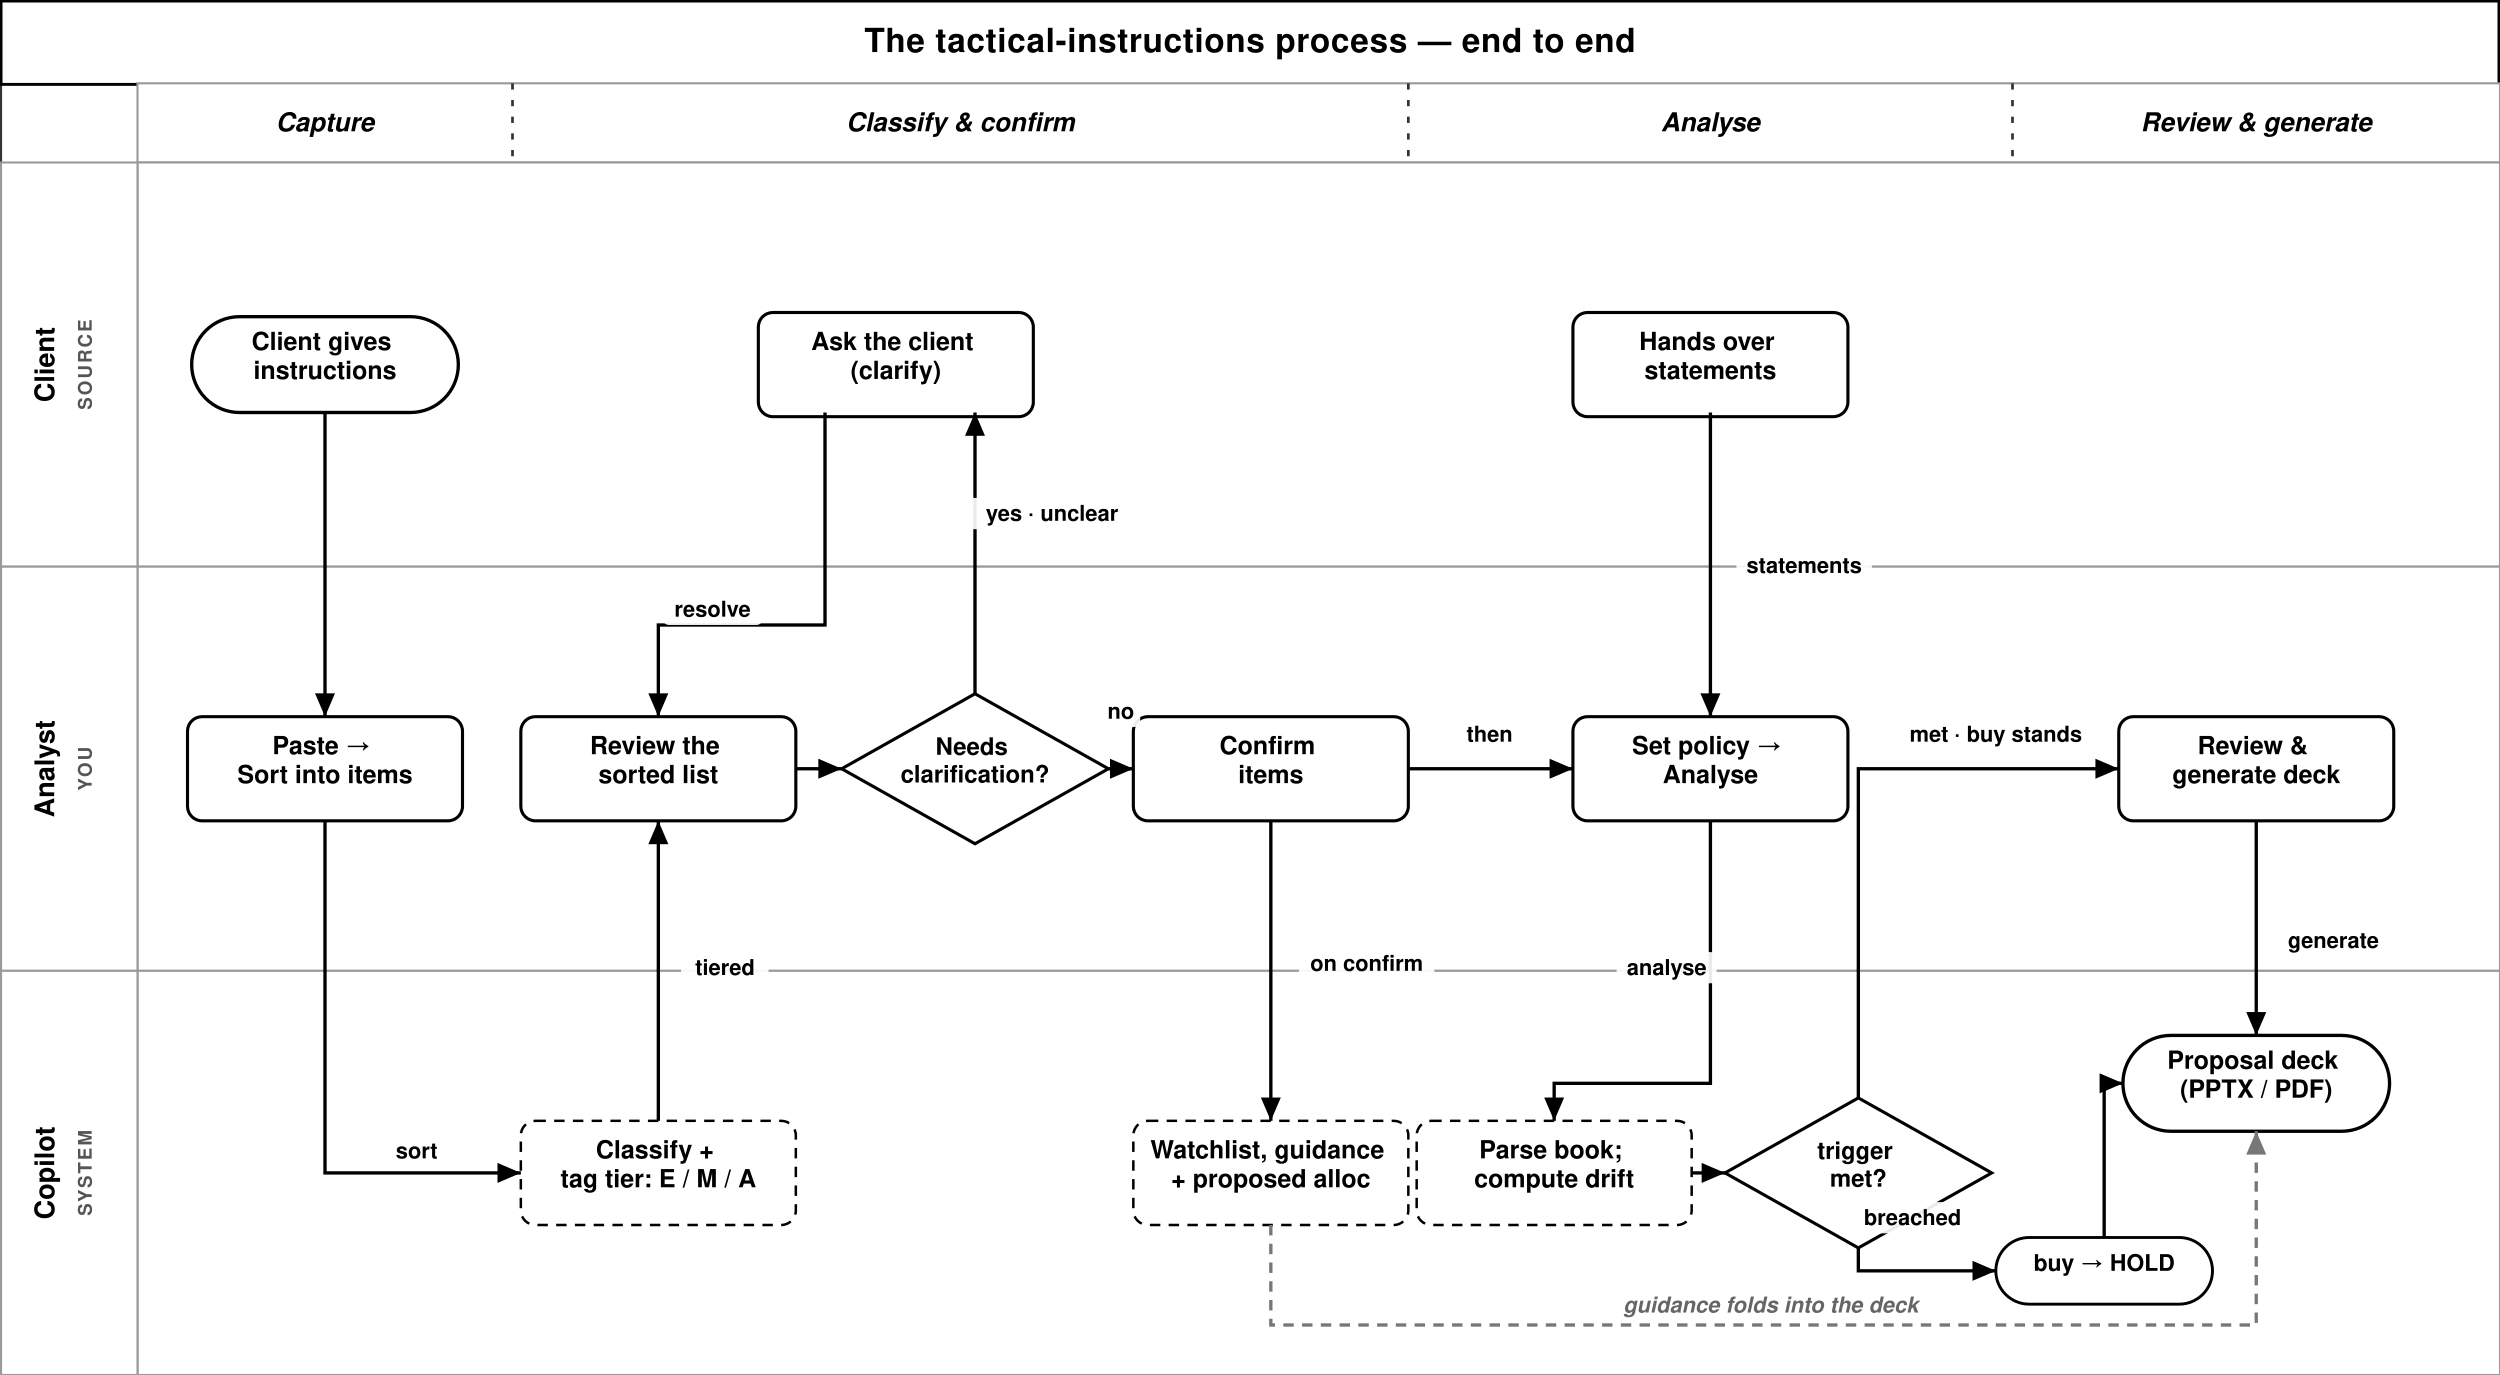
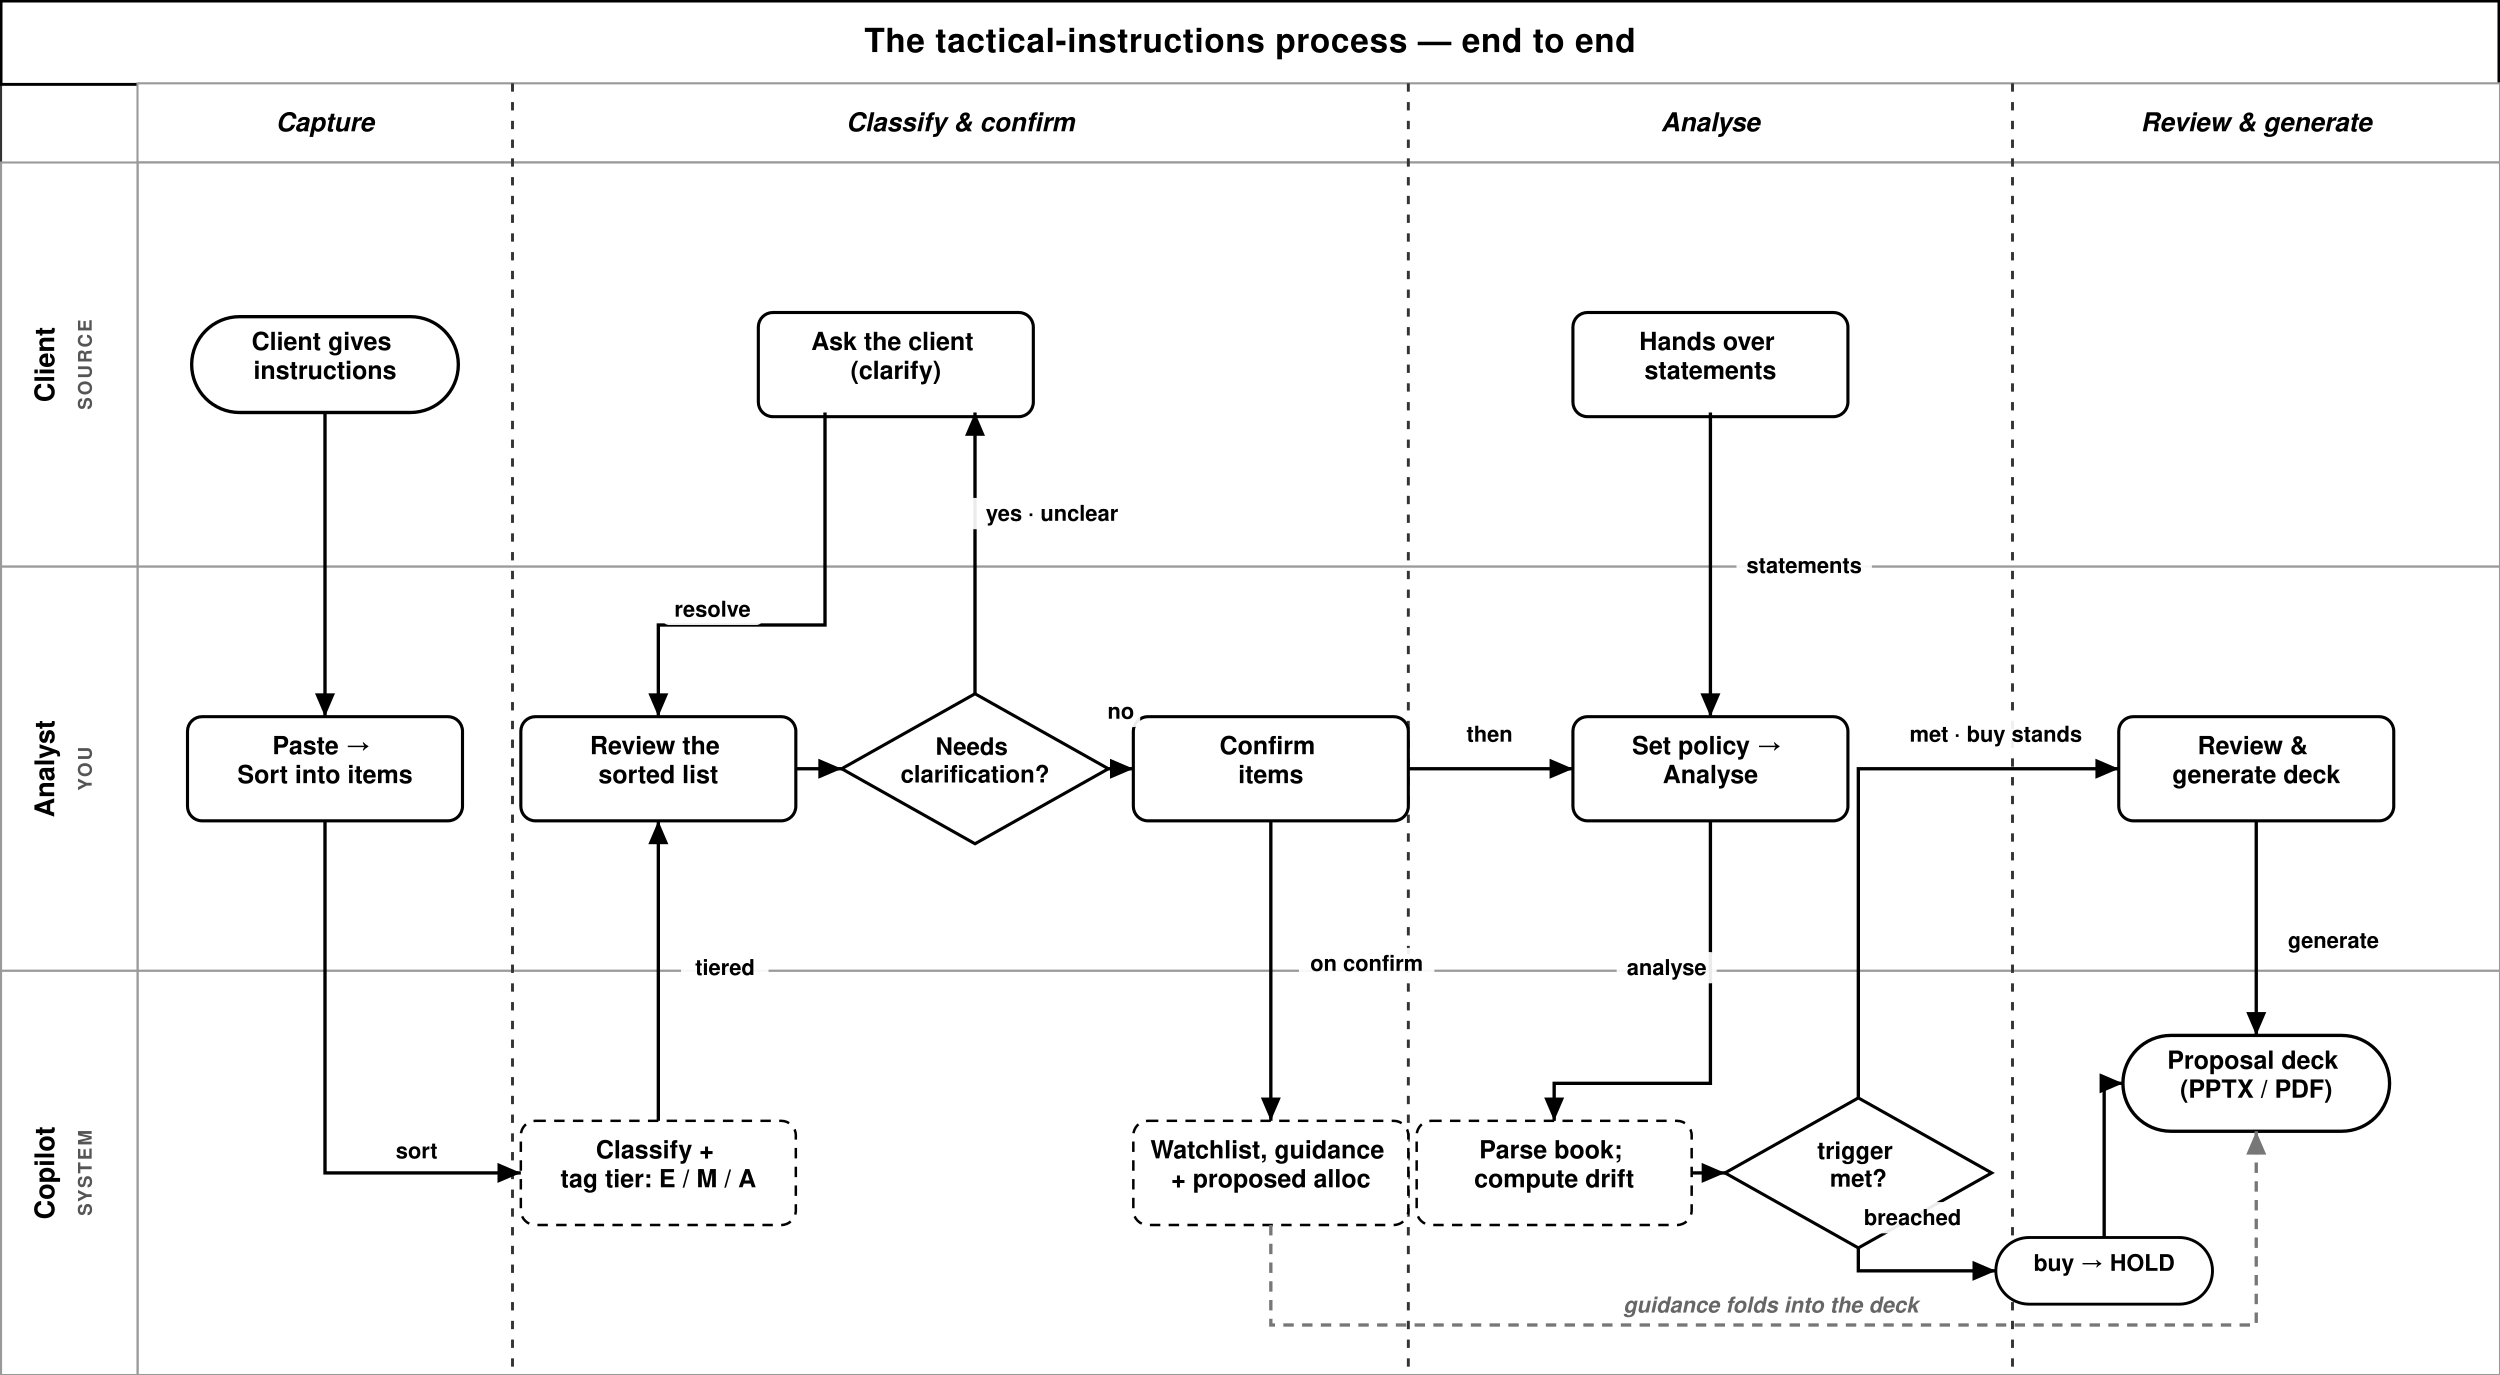
<svg xmlns="http://www.w3.org/2000/svg" viewBox="0 0 1200 660" font-family="Helvetica, Arial, sans-serif" class="flow">
  <defs>
    <marker id="a" markerWidth="9" markerHeight="9" refX="7" refY="3" orient="auto">
      <path d="M0,0 L7,3 L0,6 Z" fill="#000000" />
    </marker>
    <marker id="af" markerWidth="9" markerHeight="9" refX="7" refY="3" orient="auto">
      <path d="M0,0 L7,3 L0,6 Z" fill="#777777" />
    </marker>
  </defs>
  <rect x="0.5" y="0.5" width="1199" height="659" fill="#ffffff" stroke="#333333" stroke-width="1" />
  <rect x="0.5" y="0.5" width="1199" height="40" fill="#ffffff" stroke="#000000" stroke-width="1.4" />
  <text x="600" y="25" text-anchor="middle" font-size="16" font-weight="800" fill="#000000" letter-spacing="0.3">The tactical-instructions process — end to end</text>
  <rect x="66" y="40" width="1134" height="38" fill="#ffffff" stroke="#9a9a9a" stroke-width="1" />
  <text x="156" y="63" text-anchor="middle" font-size="12.5" font-weight="700" font-style="italic" fill="#000000">Capture</text>
  <text x="461" y="63" text-anchor="middle" font-size="12.5" font-weight="700" font-style="italic" fill="#000000">Classify &amp; confirm</text>
  <text x="821" y="63" text-anchor="middle" font-size="12.5" font-weight="700" font-style="italic" fill="#000000">Analyse</text>
  <text x="1083" y="63" text-anchor="middle" font-size="12.5" font-weight="700" font-style="italic" fill="#000000">Review &amp; generate</text>
-   <line x1="246" y1="40" x2="246" y2="660" stroke="#333333" stroke-width="1.3" stroke-dasharray="3 5" />
-   <line x1="676" y1="40" x2="676" y2="660" stroke="#333333" stroke-width="1.3" stroke-dasharray="3 5" />
-   <line x1="966" y1="40" x2="966" y2="660" stroke="#333333" stroke-width="1.3" stroke-dasharray="3 5" />
  <rect x="66" y="78" width="1134" height="194" fill="#ffffff" stroke="#9a9a9a" stroke-width="1" />
  <rect x="0.5" y="78" width="65.5" height="194" fill="#ffffff" stroke="#9a9a9a" stroke-width="1" />
  <text x="26" y="175" text-anchor="middle" font-size="13" font-weight="800" fill="#000000" transform="rotate(-90 26 175)">Client</text>
  <text x="44" y="175" text-anchor="middle" font-size="9" font-weight="600" letter-spacing="1" fill="#555555" transform="rotate(-90 44 175)">SOURCE</text>
  <rect x="66" y="272" width="1134" height="194" fill="#ffffff" stroke="#9a9a9a" stroke-width="1" />
  <rect x="0.5" y="272" width="65.5" height="194" fill="#ffffff" stroke="#9a9a9a" stroke-width="1" />
  <text x="26" y="369" text-anchor="middle" font-size="13" font-weight="800" fill="#000000" transform="rotate(-90 26 369)">Analyst</text>
  <text x="44" y="369" text-anchor="middle" font-size="9" font-weight="600" letter-spacing="1" fill="#555555" transform="rotate(-90 44 369)">YOU</text>
  <rect x="66" y="466" width="1134" height="194" fill="#ffffff" stroke="#9a9a9a" stroke-width="1" />
  <rect x="0.5" y="466" width="65.5" height="194" fill="#ffffff" stroke="#9a9a9a" stroke-width="1" />
  <text x="26" y="563" text-anchor="middle" font-size="13" font-weight="800" fill="#000000" transform="rotate(-90 26 563)">Copilot</text>
  <text x="44" y="563" text-anchor="middle" font-size="9" font-weight="600" letter-spacing="1" fill="#555555" transform="rotate(-90 44 563)">SYSTEM</text>
+   <line x1="246" y1="40" x2="246" y2="659" stroke="#333333" stroke-width="1.4" stroke-dasharray="4 5" />
+   <line x1="676" y1="40" x2="676" y2="659" stroke="#333333" stroke-width="1.4" stroke-dasharray="4 5" />
+   <line x1="966" y1="40" x2="966" y2="659" stroke="#333333" stroke-width="1.4" stroke-dasharray="4 5" />
  <rect x="92" y="152" width="128" height="46" rx="23" fill="#ffffff" stroke="#000000" stroke-width="1.6" />
  <text x="156" y="168.0" text-anchor="middle" font-size="12" font-weight="700" fill="#000000">
    <tspan x="156" dy="0.0">Client gives</tspan>
    <tspan x="156" dy="13.9">instructions</tspan>
  </text>
  <rect x="364" y="150" width="132" height="50" rx="7" fill="#ffffff" stroke="#000000" stroke-width="1.5" />
  <text x="430" y="168.0" text-anchor="middle" font-size="12" font-weight="700" fill="#000000">
    <tspan x="430" dy="0.0">Ask the client</tspan>
    <tspan x="430" dy="13.9">(clarify)</tspan>
  </text>
  <rect x="755" y="150" width="132" height="50" rx="7" fill="#ffffff" stroke="#000000" stroke-width="1.5" />
  <text x="821" y="168.0" text-anchor="middle" font-size="12" font-weight="700" fill="#000000">
    <tspan x="821" dy="0.0">Hands over</tspan>
    <tspan x="821" dy="13.9">statements</tspan>
  </text>
  <rect x="90" y="344" width="132" height="50" rx="7" fill="#ffffff" stroke="#000000" stroke-width="1.5" />
  <text x="156" y="362.0" text-anchor="middle" font-size="12" font-weight="700" fill="#000000">
    <tspan x="156" dy="0.0">Paste →</tspan>
    <tspan x="156" dy="13.9">Sort into items</tspan>
  </text>
  <rect x="250" y="344" width="132" height="50" rx="7" fill="#ffffff" stroke="#000000" stroke-width="1.5" />
  <text x="316" y="362.0" text-anchor="middle" font-size="12" font-weight="700" fill="#000000">
    <tspan x="316" dy="0.0">Review the</tspan>
    <tspan x="316" dy="13.9">sorted list</tspan>
  </text>
  <polygon points="468,333 532,369 468,405 404,369" fill="#ffffff" stroke="#000000" stroke-width="1.5" />
  <text x="468" y="362.3" text-anchor="middle" font-size="11.5" font-weight="800" fill="#000000">
    <tspan x="468" dy="0.0">Needs</tspan>
    <tspan x="468" dy="13.3">clarification?</tspan>
  </text>
  <rect x="544" y="344" width="132" height="50" rx="7" fill="#ffffff" stroke="#000000" stroke-width="1.5" />
  <text x="610" y="362.0" text-anchor="middle" font-size="12" font-weight="700" fill="#000000">
    <tspan x="610" dy="0.0">Confirm</tspan>
    <tspan x="610" dy="13.9">items</tspan>
  </text>
  <rect x="755" y="344" width="132" height="50" rx="7" fill="#ffffff" stroke="#000000" stroke-width="1.5" />
  <text x="821" y="362.0" text-anchor="middle" font-size="12" font-weight="700" fill="#000000">
    <tspan x="821" dy="0.0">Set policy →</tspan>
    <tspan x="821" dy="13.9">Analyse</tspan>
  </text>
  <rect x="1017" y="344" width="132" height="50" rx="7" fill="#ffffff" stroke="#000000" stroke-width="1.5" />
  <text x="1083" y="362.0" text-anchor="middle" font-size="12" font-weight="700" fill="#000000">
    <tspan x="1083" dy="0.0">Review &amp;</tspan>
    <tspan x="1083" dy="13.9">generate deck</tspan>
  </text>
  <rect x="250" y="538" width="132" height="50" rx="7" fill="#ffffff" stroke="#000000" stroke-width="1.2" stroke-dasharray="5 4" />
  <text x="316" y="556.0" text-anchor="middle" font-size="12" font-weight="700" fill="#000000">
    <tspan x="316" dy="0.0">Classify +</tspan>
    <tspan x="316" dy="13.9">tag tier: E / M / A</tspan>
  </text>
  <rect x="544" y="538" width="132" height="50" rx="7" fill="#ffffff" stroke="#000000" stroke-width="1.2" stroke-dasharray="5 4" />
  <text x="610" y="556.0" text-anchor="middle" font-size="12" font-weight="700" fill="#000000">
    <tspan x="610" dy="0.0">Watchlist, guidance</tspan>
    <tspan x="610" dy="13.9">+ proposed alloc</tspan>
  </text>
  <rect x="680" y="538" width="132" height="50" rx="7" fill="#ffffff" stroke="#000000" stroke-width="1.2" stroke-dasharray="5 4" />
  <text x="746" y="556.0" text-anchor="middle" font-size="12" font-weight="700" fill="#000000">
    <tspan x="746" dy="0.0">Parse book;</tspan>
    <tspan x="746" dy="13.9">compute drift</tspan>
  </text>
  <polygon points="892,527 956,563 892,599 828,563" fill="#ffffff" stroke="#000000" stroke-width="1.5" />
  <text x="892" y="556.3" text-anchor="middle" font-size="11.5" font-weight="800" fill="#000000">
    <tspan x="892" dy="0.0">trigger</tspan>
    <tspan x="892" dy="13.3">met?</tspan>
  </text>
  <rect x="1019" y="497" width="128" height="46" rx="23" fill="#ffffff" stroke="#000000" stroke-width="1.6" />
  <text x="1083" y="513.0" text-anchor="middle" font-size="12" font-weight="700" fill="#000000">
    <tspan x="1083" dy="0.0">Proposal deck</tspan>
    <tspan x="1083" dy="13.9">(PPTX / PDF)</tspan>
  </text>
  <rect x="958" y="594" width="104" height="32" rx="16" fill="#ffffff" stroke="#000000" stroke-width="1.4" />
  <text x="1010" y="610.0" text-anchor="middle" font-size="11" font-weight="800" fill="#000000">
    <tspan x="1010" dy="0.0">buy → HOLD</tspan>
  </text>
  <path d="M156,198 V344" fill="none" stroke="#000000" stroke-width="1.6" marker-end="url(#a)" />
  <path d="M156,394 V563 H250" fill="none" stroke="#000000" stroke-width="1.6" marker-end="url(#a)" />
  <rect x="184.6" y="545" width="31" height="15" rx="3" fill="#ffffff" opacity="0.92" />
  <text x="200" y="556" text-anchor="middle" font-size="10.5" font-style="normal" font-weight="600" fill="#000000">sort</text>
  <path d="M316,538 V394" fill="none" stroke="#000000" stroke-width="1.6" marker-end="url(#a)" />
  <rect x="326.9" y="457" width="42" height="15" rx="3" fill="#ffffff" opacity="0.92" />
  <text x="348" y="468" text-anchor="middle" font-size="10.5" font-style="normal" font-weight="600" fill="#000000">tiered</text>
  <path d="M382,369 H404" fill="none" stroke="#000000" stroke-width="1.6" marker-end="url(#a)" />
  <path d="M468,333 V198" fill="none" stroke="#000000" stroke-width="1.6" marker-end="url(#a)" />
  <rect x="463.9" y="239" width="82" height="15" rx="3" fill="#ffffff" opacity="0.92" />
  <text x="505" y="250" text-anchor="middle" font-size="10.5" font-style="normal" font-weight="600" fill="#000000">yes · unclear</text>
  <path d="M396,198 V300 H316 V344" fill="none" stroke="#000000" stroke-width="1.6" marker-end="url(#a)" />
  <rect x="318.1" y="285" width="48" height="15" rx="3" fill="#ffffff" opacity="0.92" />
  <text x="342" y="296" text-anchor="middle" font-size="10.5" font-style="normal" font-weight="600" fill="#000000">resolve</text>
  <path d="M532,369 H544" fill="none" stroke="#000000" stroke-width="1.6" marker-end="url(#a)" />
  <rect x="528.3" y="334" width="19" height="15" rx="3" fill="#ffffff" opacity="0.92" />
  <text x="538" y="345" text-anchor="middle" font-size="10.5" font-style="normal" font-weight="600" fill="#000000">no</text>
  <path d="M610,394 V538" fill="none" stroke="#000000" stroke-width="1.6" marker-end="url(#a)" />
  <rect x="623.5" y="455" width="65" height="15" rx="3" fill="#ffffff" opacity="0.92" />
  <text x="656" y="466" text-anchor="middle" font-size="10.5" font-style="normal" font-weight="600" fill="#000000">on confirm</text>
  <path d="M676,369 H755" fill="none" stroke="#000000" stroke-width="1.6" marker-end="url(#a)" />
  <rect x="699.6" y="345" width="31" height="15" rx="3" fill="#ffffff" opacity="0.92" />
  <text x="715" y="356" text-anchor="middle" font-size="10.5" font-style="normal" font-weight="600" fill="#000000">then</text>
  <path d="M821,198 V344" fill="none" stroke="#000000" stroke-width="1.6" marker-end="url(#a)" />
  <rect x="833.5" y="264" width="65" height="15" rx="3" fill="#ffffff" opacity="0.92" />
  <text x="866" y="275" text-anchor="middle" font-size="10.5" font-style="normal" font-weight="600" fill="#000000">statements</text>
  <path d="M821,394 V520 H746 V538" fill="none" stroke="#000000" stroke-width="1.6" marker-end="url(#a)" />
  <rect x="776.0" y="457" width="48" height="15" rx="3" fill="#ffffff" opacity="0.92" />
  <text x="800" y="468" text-anchor="middle" font-size="10.5" font-style="normal" font-weight="600" fill="#000000">analyse</text>
  <path d="M812,563 H828" fill="none" stroke="#000000" stroke-width="1.6" marker-end="url(#a)" />
  <path d="M892,527 V369 H1017" fill="none" stroke="#000000" stroke-width="1.6" marker-end="url(#a)" />
  <rect x="908.4" y="345" width="99" height="15" rx="3" fill="#ffffff" opacity="0.92" />
  <text x="958" y="356" text-anchor="middle" font-size="10.5" font-style="normal" font-weight="600" fill="#000000">met · buy stands</text>
  <path d="M892,599 V610 H958" fill="none" stroke="#000000" stroke-width="1.6" marker-end="url(#a)" />
  <rect x="891.2" y="577" width="54" height="15" rx="3" fill="#ffffff" opacity="0.92" />
  <text x="918" y="588" text-anchor="middle" font-size="10.5" font-style="normal" font-weight="600" fill="#000000">breached</text>
  <path d="M1010,594 V520 H1019" fill="none" stroke="#000000" stroke-width="1.6" marker-end="url(#a)" />
  <path d="M1083,394 V497" fill="none" stroke="#000000" stroke-width="1.6" marker-end="url(#a)" />
  <rect x="1093.2" y="444" width="54" height="15" rx="3" fill="#ffffff" opacity="0.92" />
  <text x="1120" y="455" text-anchor="middle" font-size="10.5" font-style="normal" font-weight="600" fill="#000000">generate</text>
  <path d="M610,588 V636 H1083 V543" fill="none" stroke="#777777" stroke-width="1.6" marker-end="url(#af)" stroke-dasharray="5 4" />
  <rect x="766.2" y="619" width="168" height="15" rx="3" fill="#ffffff" opacity="0.92" />
  <text x="850" y="630" text-anchor="middle" font-size="10.5" font-style="italic" font-weight="600" fill="#666666">guidance folds into the deck</text>
</svg>
